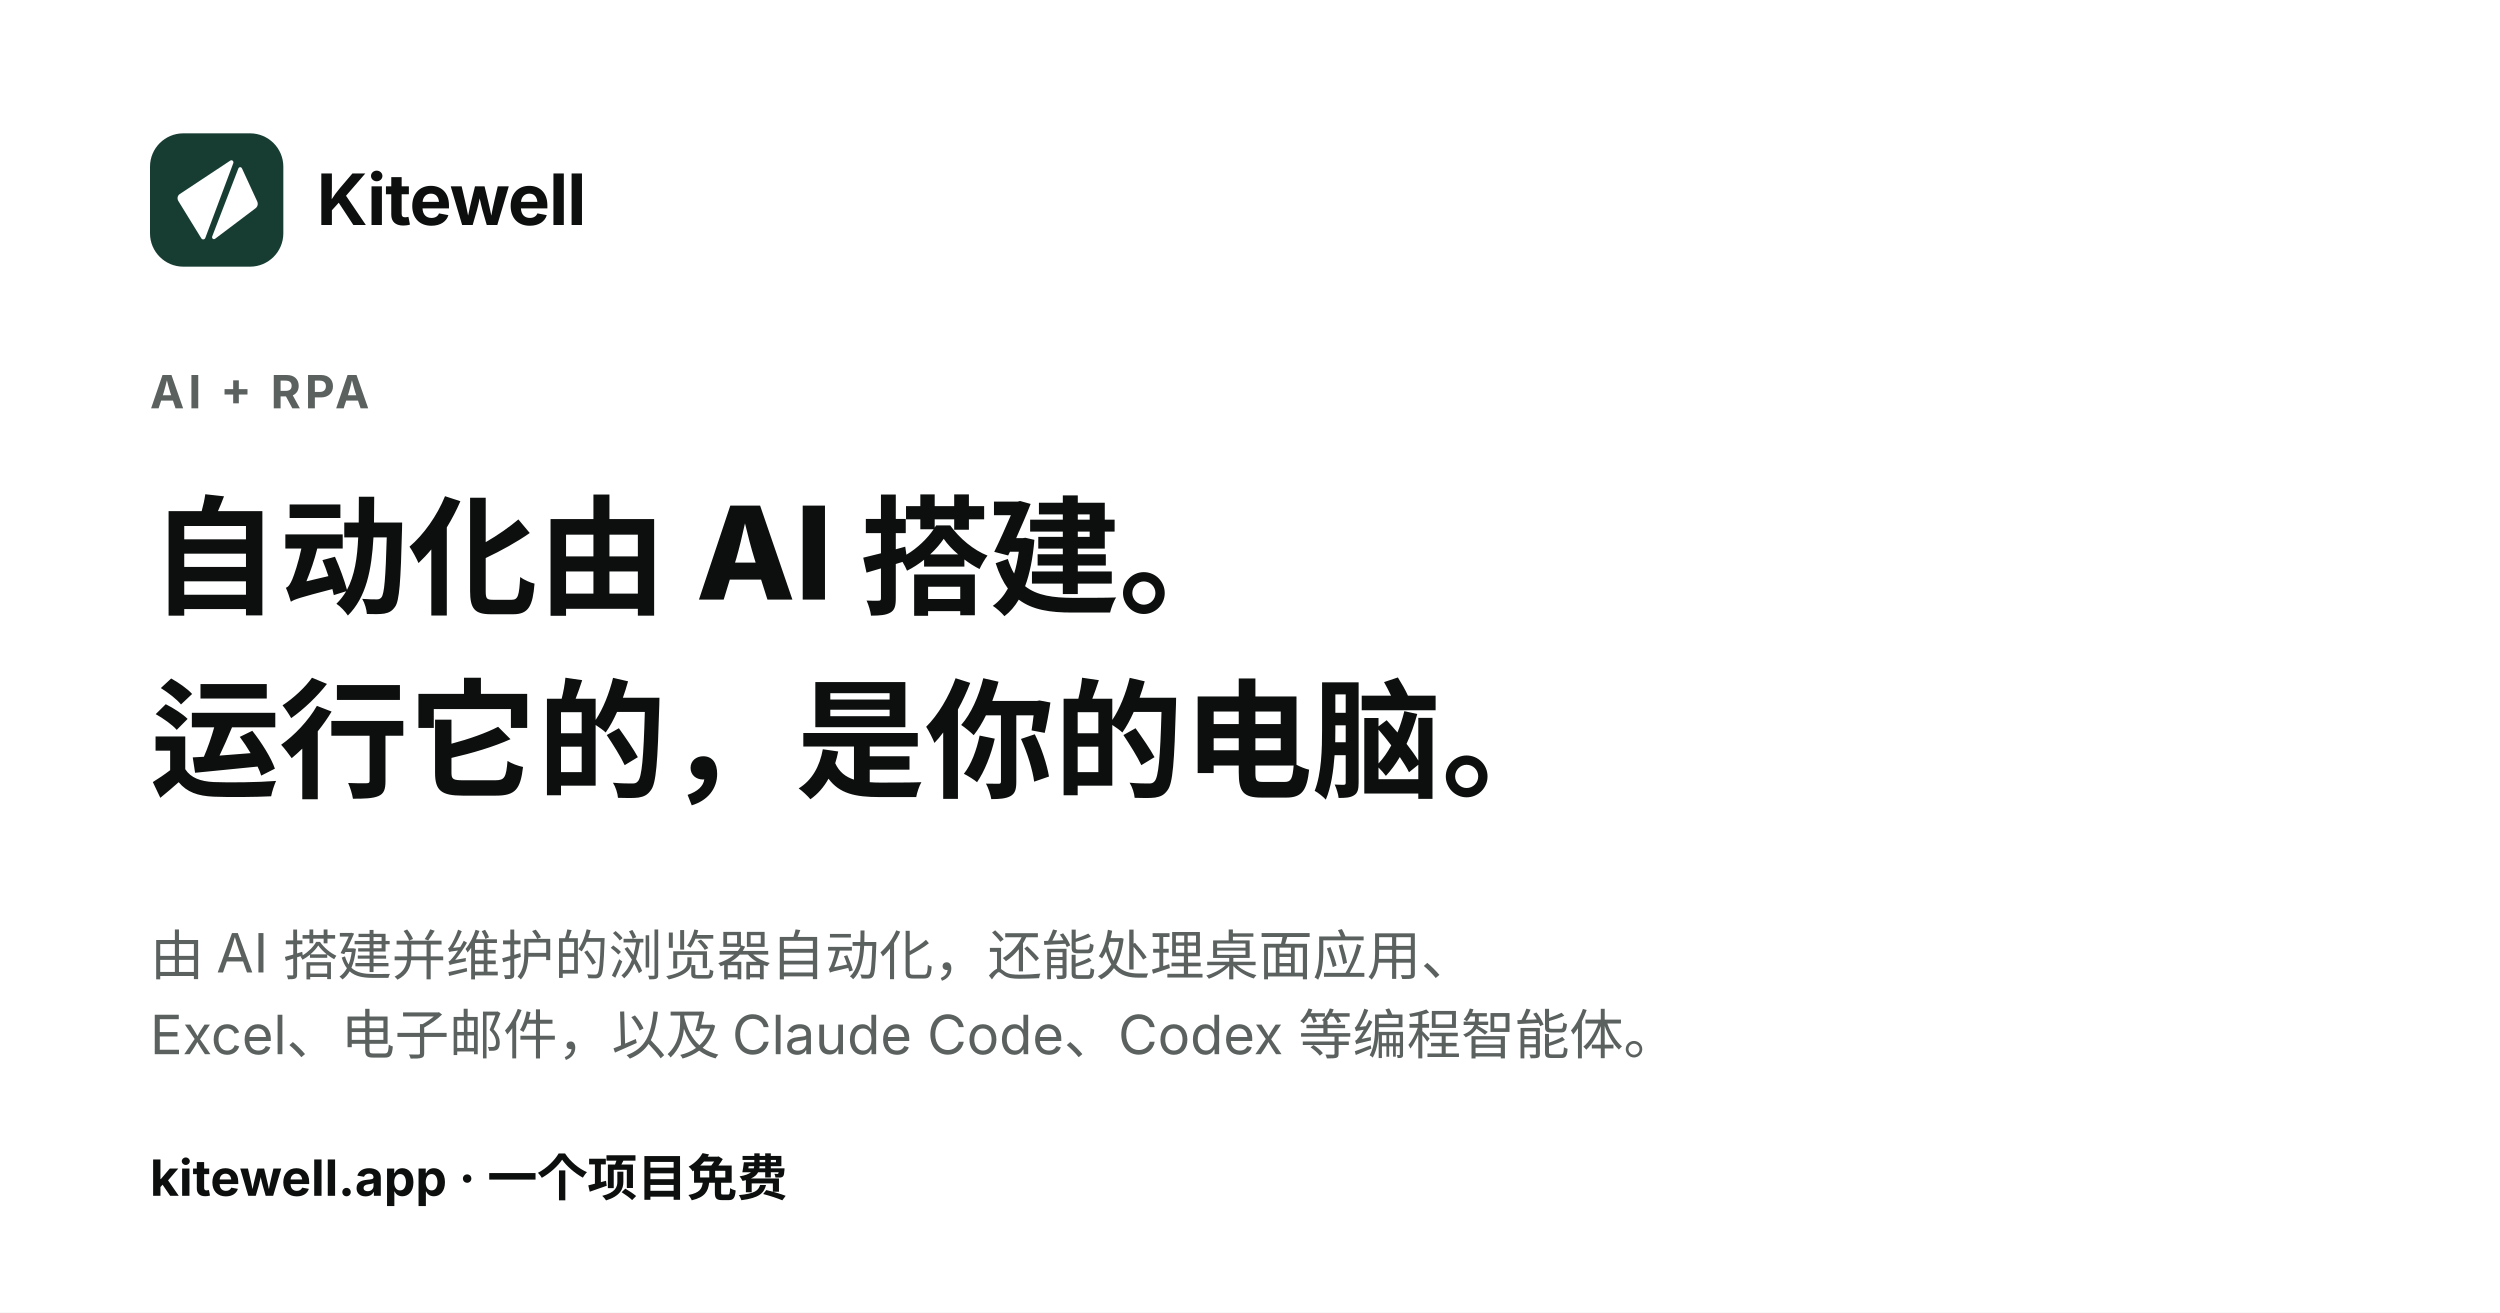
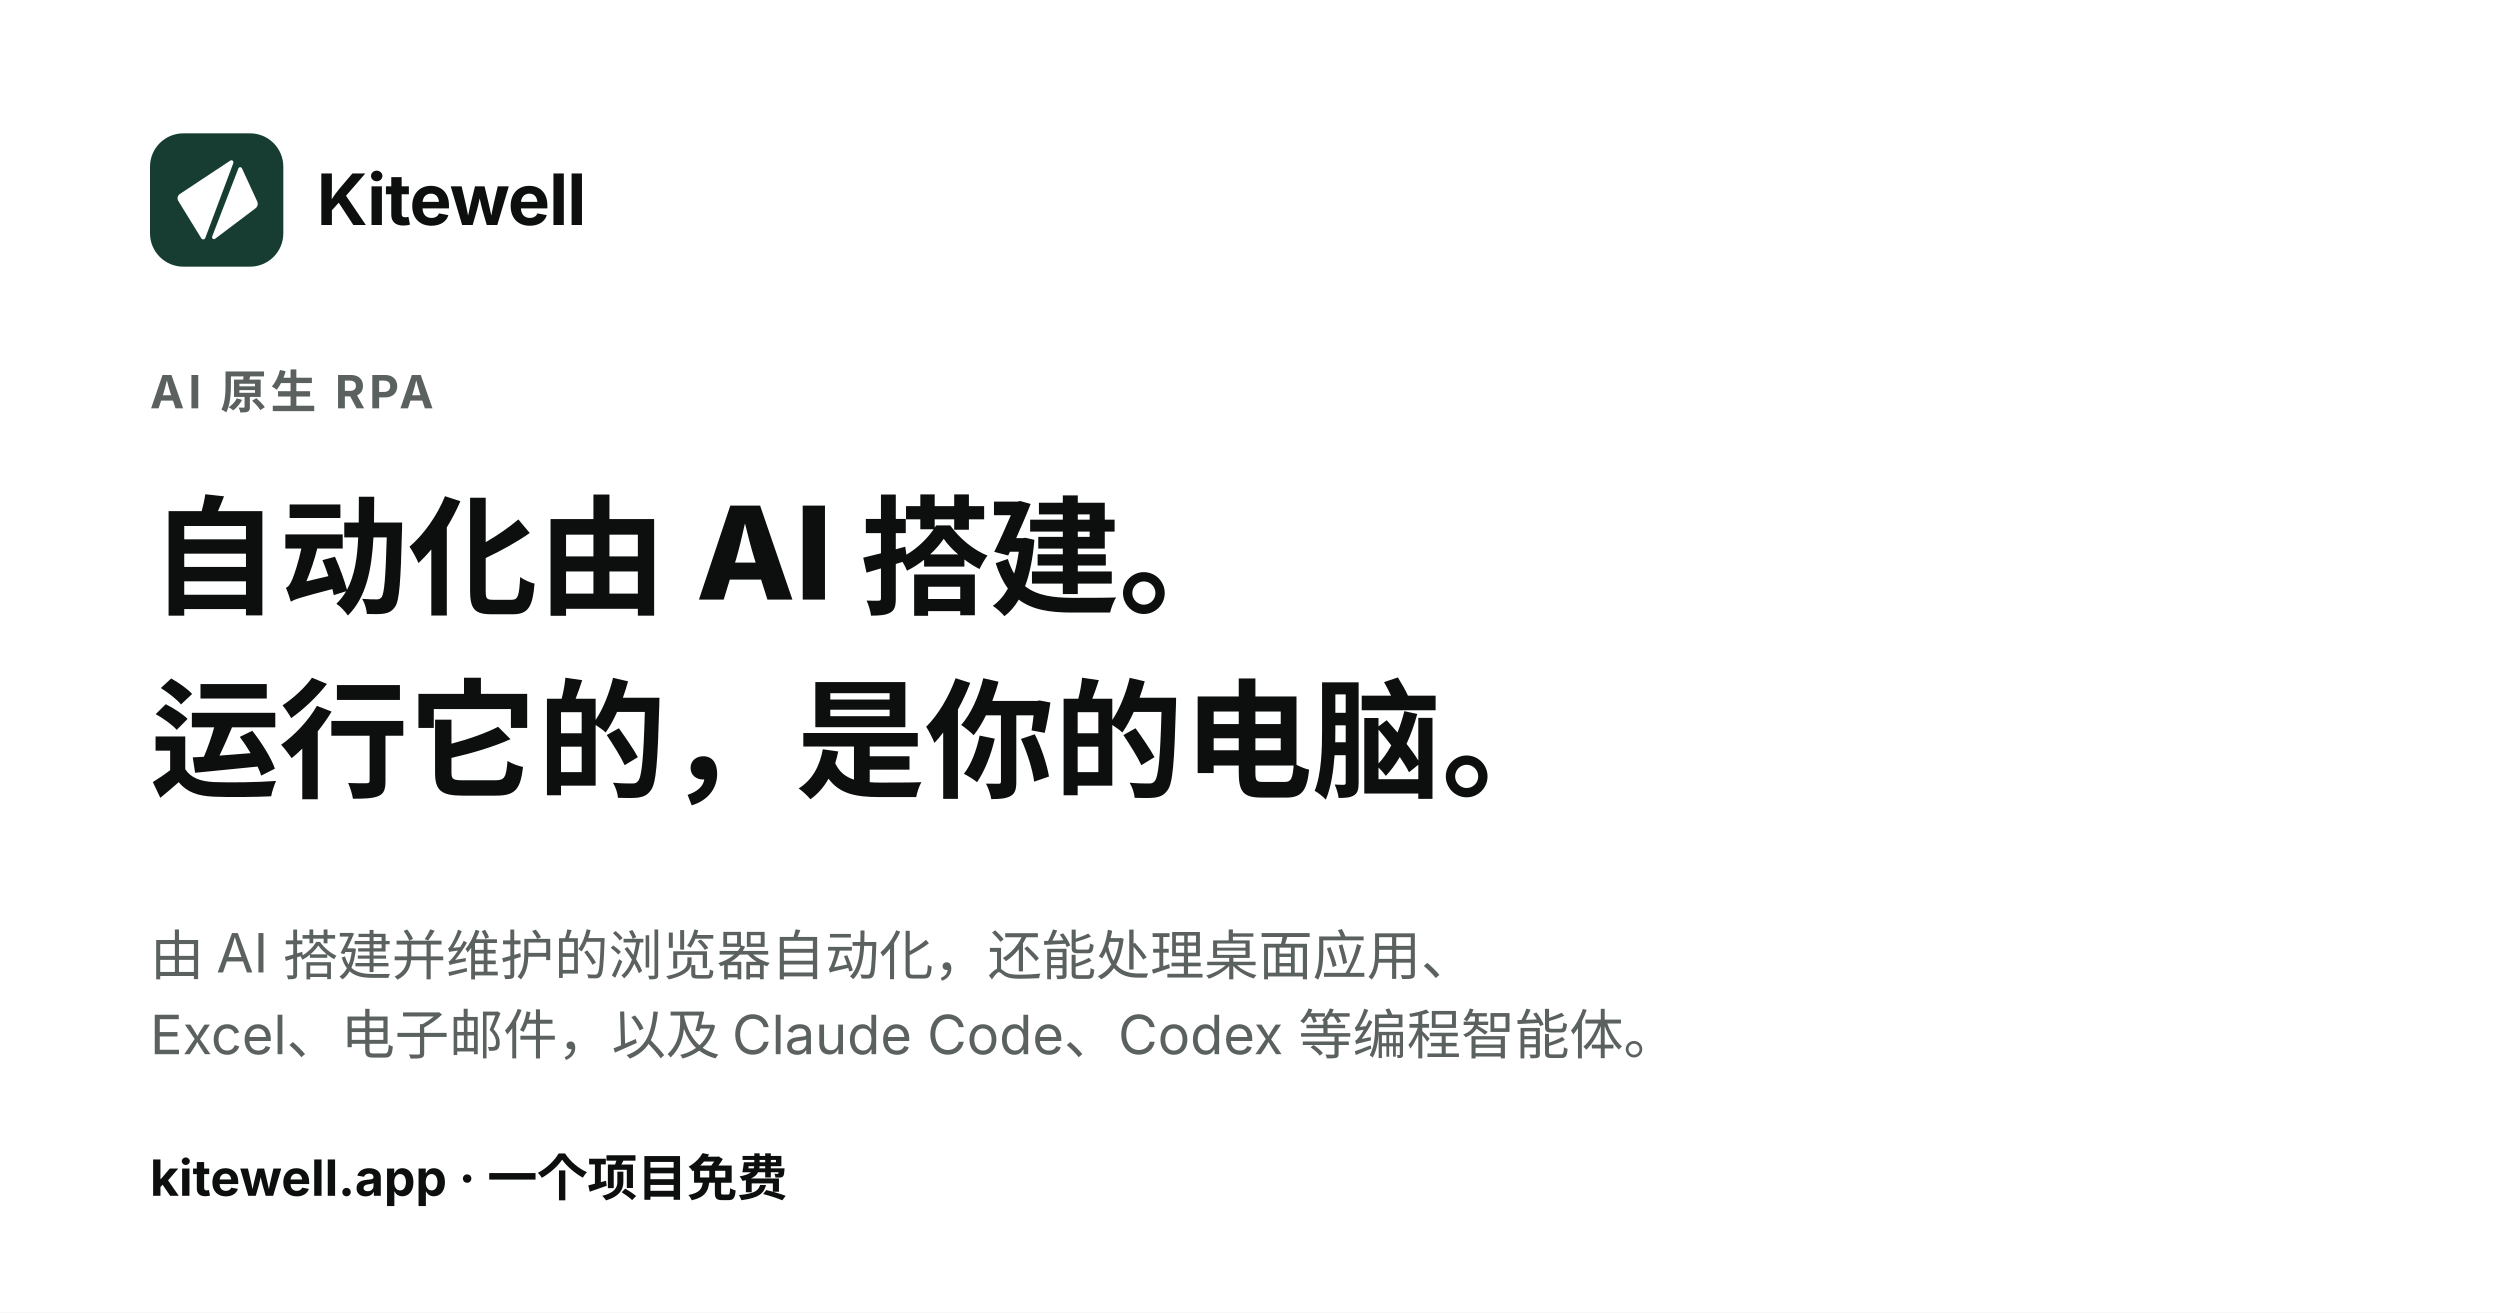
<svg xmlns="http://www.w3.org/2000/svg" width="1200" height="630" viewBox="0 0 1200 630">
  <rect width="1200" height="630" fill="#ffffff" />
  <svg x="72" y="64" width="64" height="64" viewBox="0 0 64 64">
    <rect width="64" height="64" rx="16" fill="#173d33" />
    <g transform="translate(10 10) scale(.6875)" fill="#ffffff">
      <path d="M41.5 4.5C42.7 3.7 44.1 4.9 43.6 6.3L24.1 58.4C23.7 59.7 22 59.9 21.3 58.8L5.3 32.8C4.2 31.1 4.6 28.9 6.3 27.8Z" />
      <path d="M47.1 10.1C47.6 8.8 49.1 8.7 49.7 10L60.3 33C61.1 34.7 60.6 36.7 59.1 37.8L31 59C29.8 59.9 28.4 58.8 28.9 57.4Z" />
    </g>
  </svg>
  <text x="152" y="108" fill="#0c0f0e" font-family="-apple-system, BlinkMacSystemFont, &quot;PingFang SC&quot;, &quot;Hiragino Sans GB&quot;, &quot;Microsoft YaHei&quot;, sans-serif" font-size="34" font-weight="700" letter-spacing="-0.5">Kitewell</text>
-   <text x="72" y="196" fill="#5a615e" font-family="-apple-system, BlinkMacSystemFont, &quot;PingFang SC&quot;, &quot;Hiragino Sans GB&quot;, &quot;Microsoft YaHei&quot;, sans-serif" font-size="22" font-weight="650" letter-spacing="2">AI + RPA</text>
+   <text x="72" y="196" fill="#5a615e" font-family="-apple-system, BlinkMacSystemFont, &quot;PingFang SC&quot;, &quot;Hiragino Sans GB&quot;, &quot;Microsoft YaHei&quot;, sans-serif" font-size="22" font-weight="650" letter-spacing="2">AI 原生 RPA</text>
  <text x="72" y="290" fill="#0c0f0e" font-family="-apple-system, BlinkMacSystemFont, &quot;PingFang SC&quot;, &quot;Hiragino Sans GB&quot;, &quot;Microsoft YaHei&quot;, sans-serif" font-size="62" font-weight="800">自动化由 AI 搭建。</text>
  <text x="72" y="378" fill="#0c0f0e" font-family="-apple-system, BlinkMacSystemFont, &quot;PingFang SC&quot;, &quot;Hiragino Sans GB&quot;, &quot;Microsoft YaHei&quot;, sans-serif" font-size="62" font-weight="800">运行它的，是你的电脑。</text>
  <text x="72" y="468" fill="#5a615e" font-family="-apple-system, BlinkMacSystemFont, &quot;PingFang SC&quot;, &quot;Hiragino Sans GB&quot;, &quot;Microsoft YaHei&quot;, sans-serif" font-size="26">由 AI 搭建并维护的浏览器自动化，还能处理桌面应用、</text>
  <text x="72" y="506" fill="#5a615e" font-family="-apple-system, BlinkMacSystemFont, &quot;PingFang SC&quot;, &quot;Hiragino Sans GB&quot;, &quot;Microsoft YaHei&quot;, sans-serif" font-size="26">Excel、电子邮件，以及 Claude Code、Codex 等编程智能体。</text>
  <text x="72" y="574" fill="#0c0f0e" font-family="-apple-system, BlinkMacSystemFont, &quot;PingFang SC&quot;, &quot;Hiragino Sans GB&quot;, &quot;Microsoft YaHei&quot;, sans-serif" font-size="24" font-weight="650">kitewell.app · 一个项目免费</text>
</svg>
